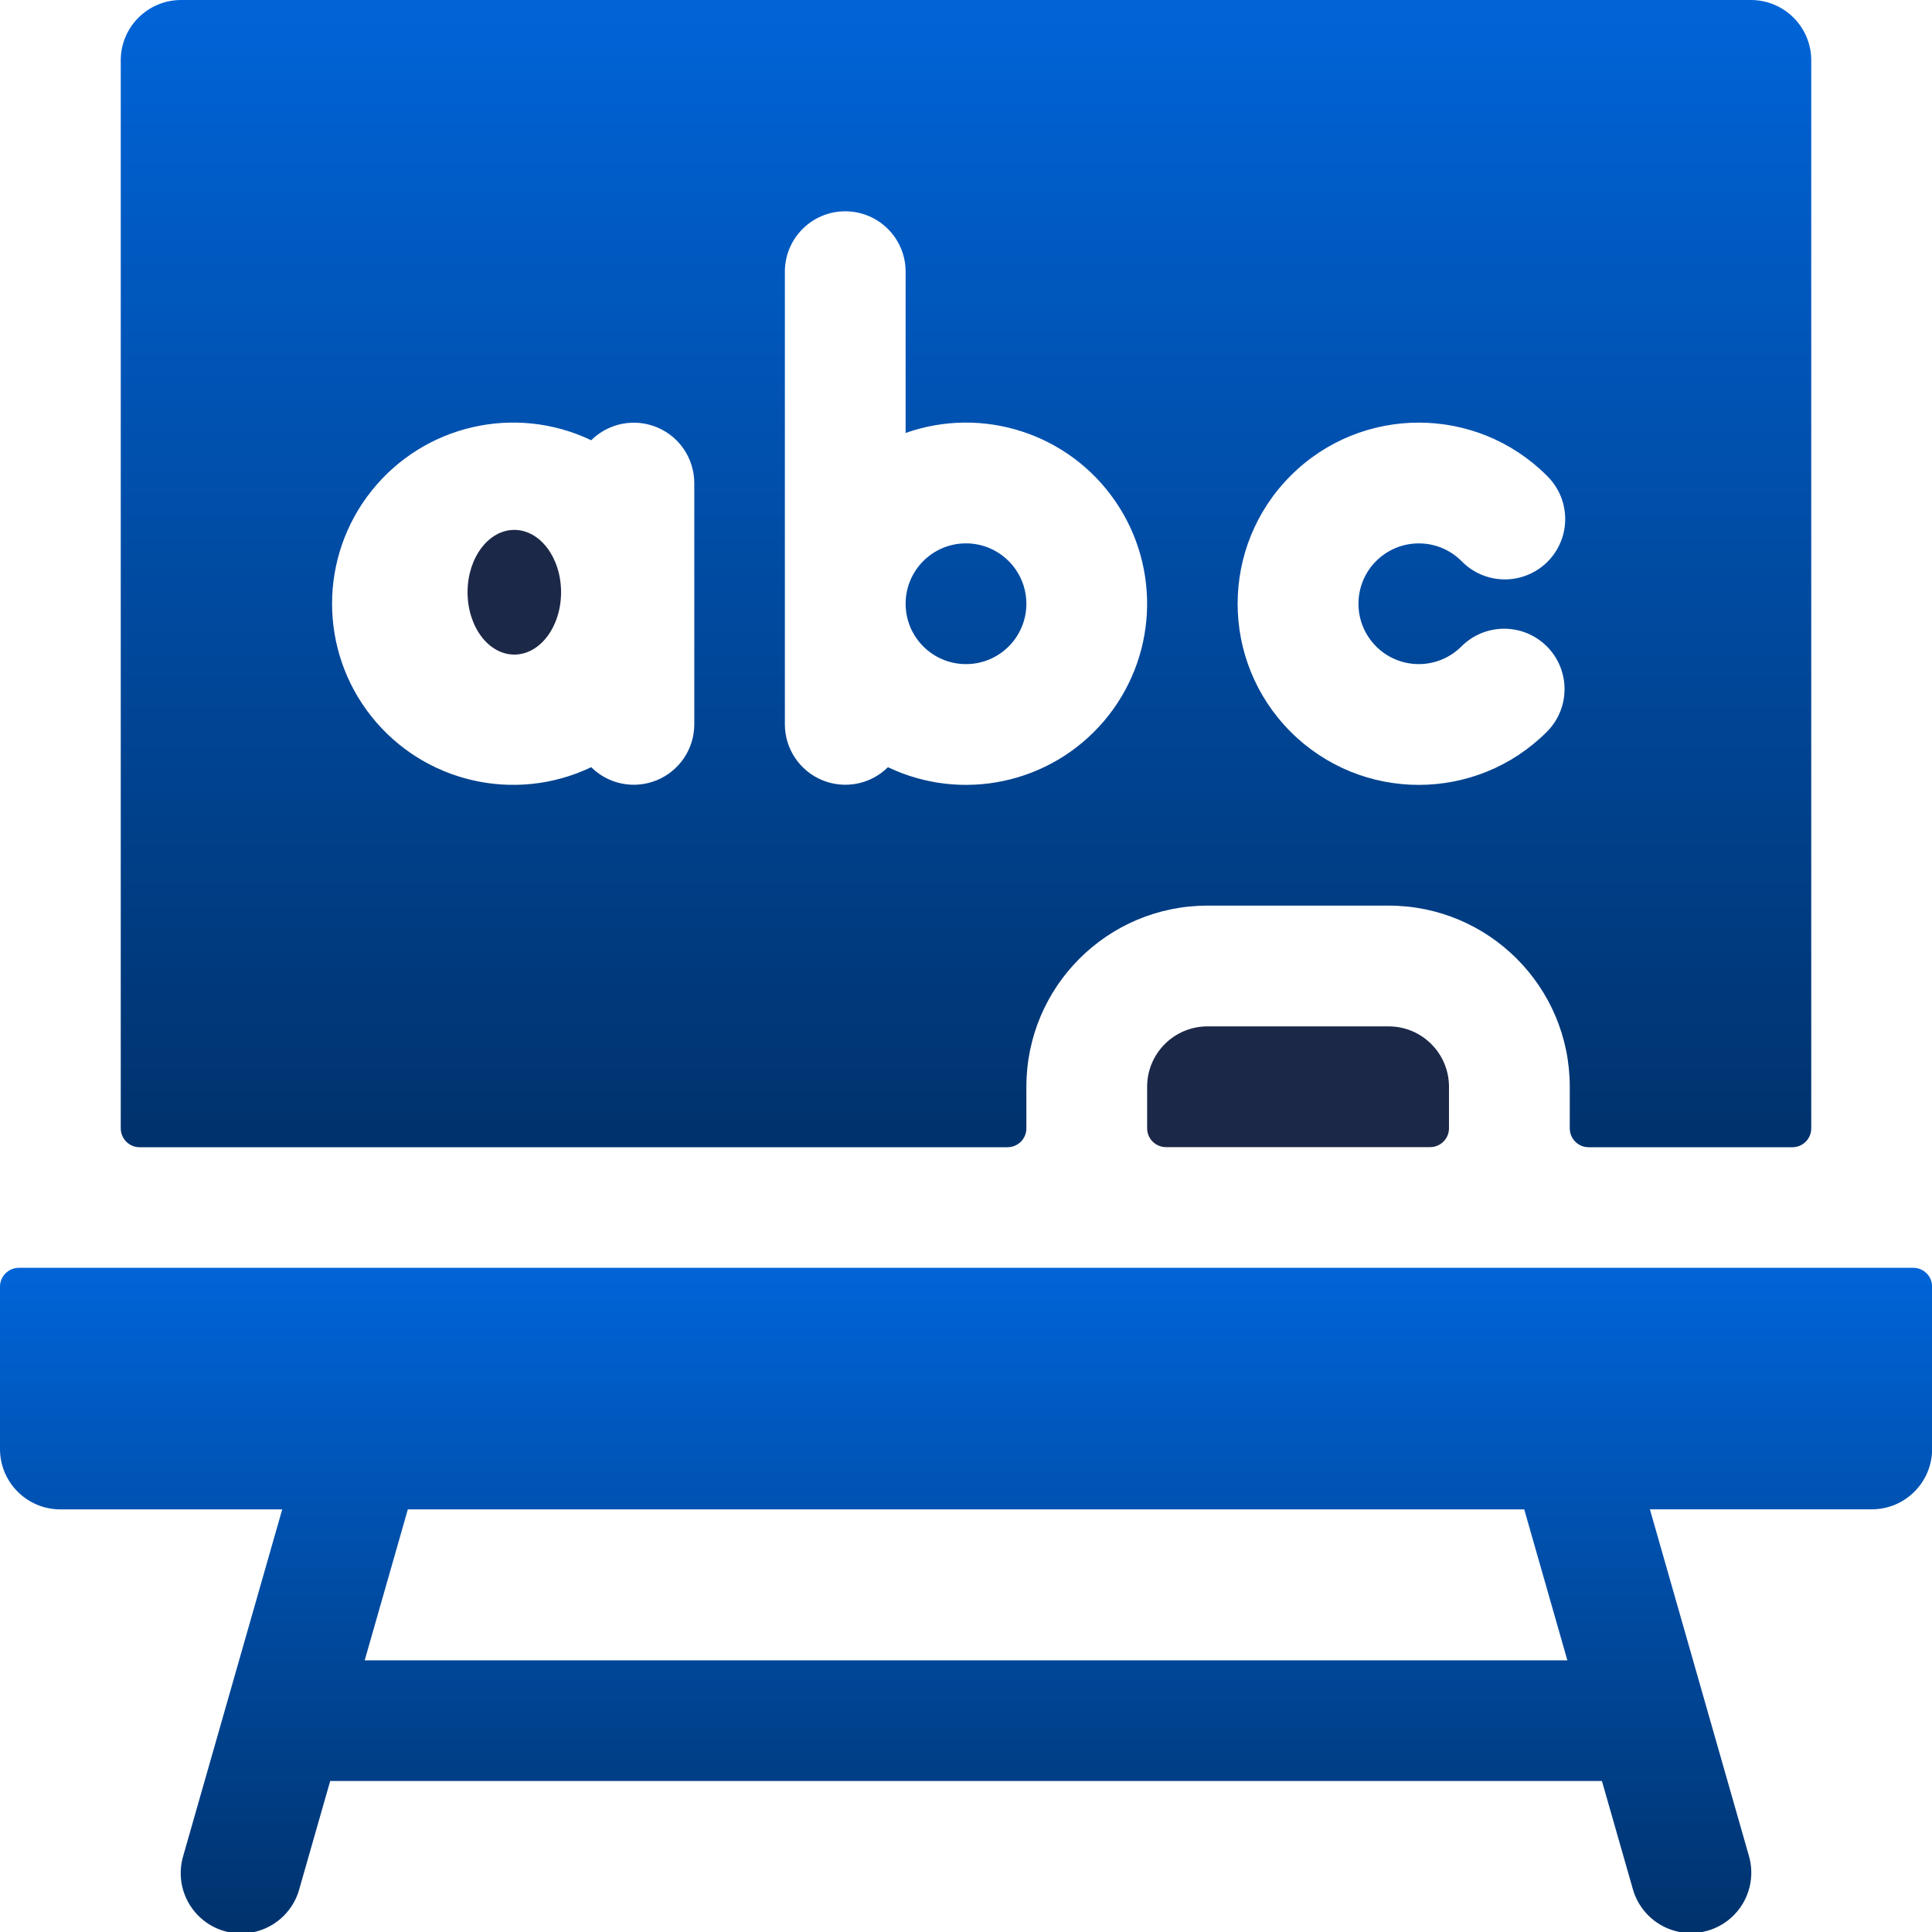
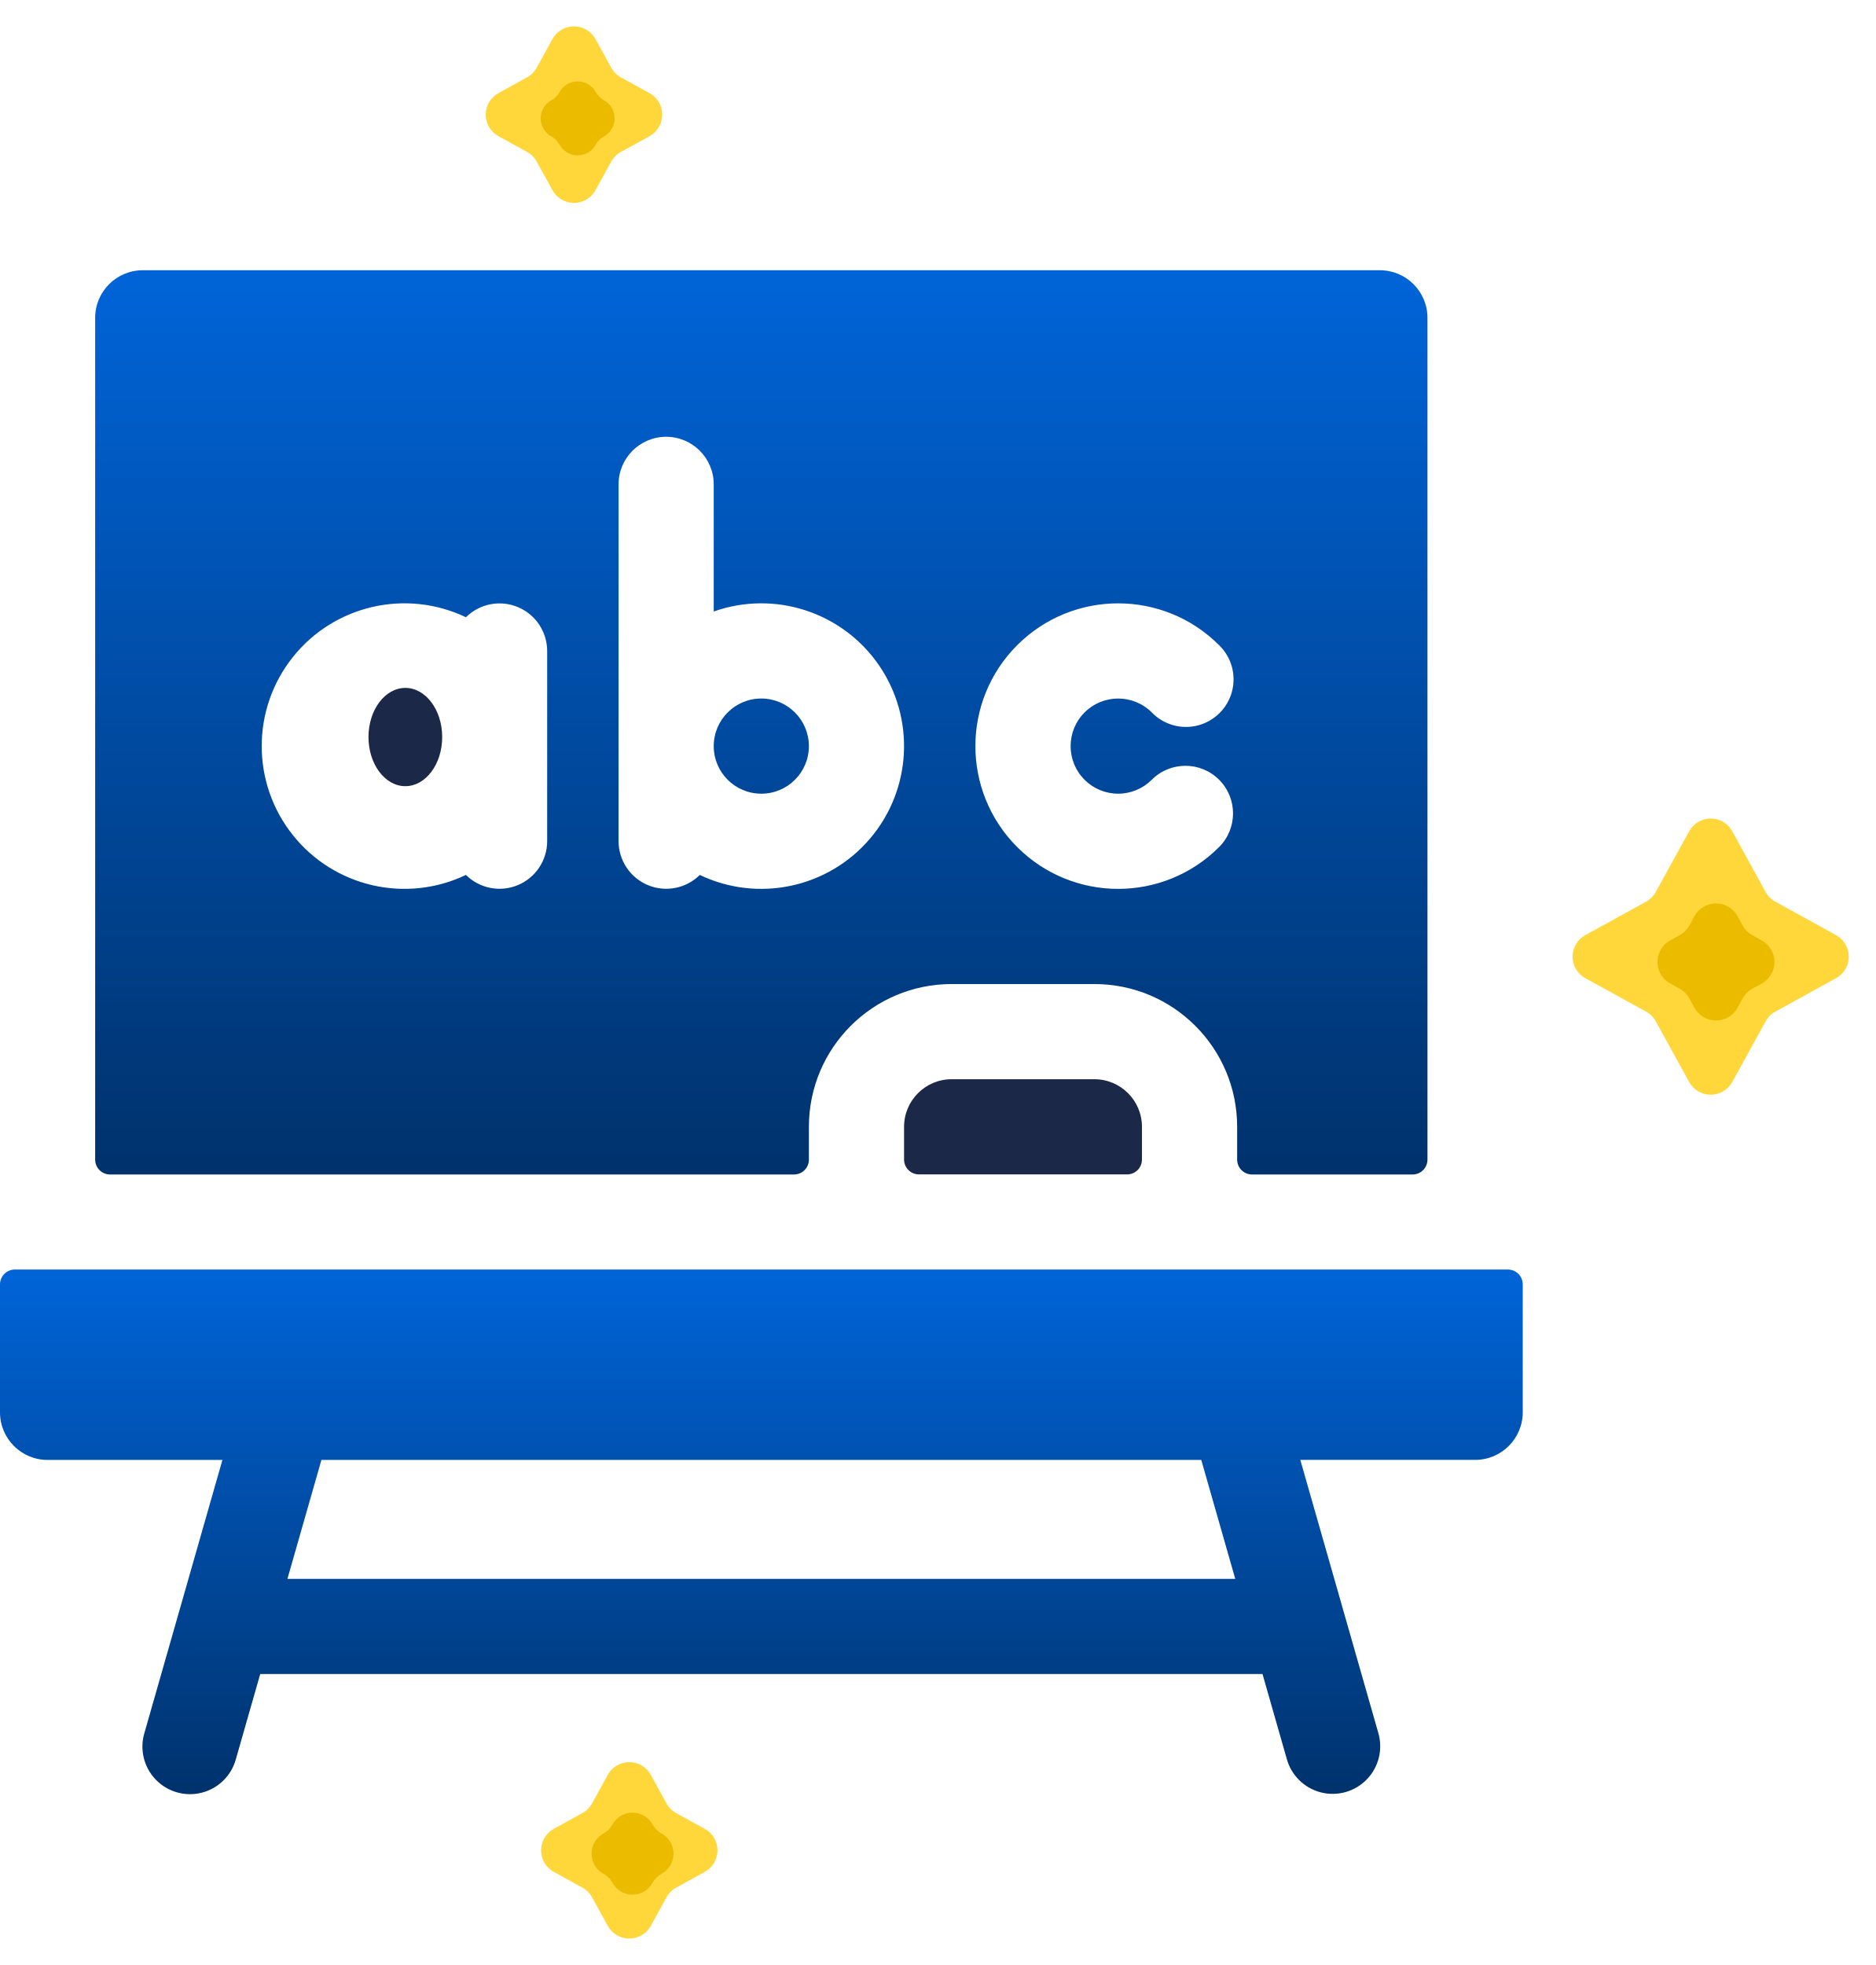
- <svg xmlns="http://www.w3.org/2000/svg" id="whiteboard" width="61.982" height="61.982" viewBox="0 0 61.982 61.982">
+ <svg xmlns="http://www.w3.org/2000/svg" width="76.335" height="79.982" viewBox="0 0 76.335 79.982">
  <defs>
    <linearGradient id="linear-gradient" x1="0.5" x2="0.5" y2="1" gradientUnits="objectBoundingBox">
      <stop offset="0" stop-color="#0064d8" />
      <stop offset="1" stop-color="#00326c" />
    </linearGradient>
  </defs>
-   <path id="Path_28544" data-name="Path 28544" d="M305.937,272A1.937,1.937,0,0,0,304,273.937v1.332a.605.605,0,0,0,.605.605h8.474a.605.605,0,0,0,.605-.605v-1.332A1.937,1.937,0,0,0,311.748,272Z" transform="translate(-267.198 -239.072)" fill="#1c2848" />
-   <ellipse id="Ellipse_5" data-name="Ellipse 5" cx="1.5" cy="2" rx="1.5" ry="2" transform="translate(15 17)" fill="#1c2848" />
-   <path id="Path_28545" data-name="Path 28545" d="M59.117,17.432a1.937,1.937,0,1,0,1.937,1.937A1.94,1.94,0,0,0,59.117,17.432Zm0,0a1.937,1.937,0,1,0,1.937,1.937A1.94,1.94,0,0,0,59.117,17.432ZM84.3,0H33.937A1.937,1.937,0,0,0,32,1.937V36.2a.605.605,0,0,0,.605.605H60.449a.605.605,0,0,0,.605-.605V34.865a5.811,5.811,0,0,1,5.811-5.811h5.811a5.811,5.811,0,0,1,5.811,5.811V36.2a.605.605,0,0,0,.605.605h6.537a.605.605,0,0,0,.605-.605V1.937A1.937,1.937,0,0,0,84.3,0ZM50.4,23.243a1.94,1.94,0,0,1-3.307,1.37,5.811,5.811,0,1,1,0-10.489A1.94,1.94,0,0,1,50.4,15.5Zm6.213,1.37a1.94,1.94,0,0,1-3.307-1.37V8.716a1.937,1.937,0,1,1,3.874,0V13.89a5.811,5.811,0,1,1-.567,10.723Zm15.661-3.875a1.934,1.934,0,0,0,2.738,0,1.937,1.937,0,0,1,2.74,2.74,5.811,5.811,0,1,1,0-8.217A1.937,1.937,0,1,1,75.013,18a1.936,1.936,0,0,0-2.738,2.738ZM59.117,17.432a1.937,1.937,0,1,0,1.937,1.937A1.94,1.94,0,0,0,59.117,17.432Z" transform="translate(-28.126)" fill="url(#linear-gradient)" />
-   <path id="Path_28546" data-name="Path 28546" d="M0,336.605v5.206a1.937,1.937,0,0,0,1.937,1.937H9.054L5.886,354.837A1.937,1.937,0,1,0,9.61,355.9l.983-3.438h40.8l.983,3.438a1.937,1.937,0,1,0,3.724-1.065l-3.168-11.089h7.117a1.937,1.937,0,0,0,1.937-1.937v-5.206a.605.605,0,0,0-.605-.605H.605A.605.605,0,0,0,0,336.605ZM11.7,348.59l1.384-4.842H48.9l1.384,4.842Z" transform="translate(0 -295.324)" fill="url(#linear-gradient)" />
+   <g id="whiteboard" transform="translate(-1300 -3224)">
+     <g id="whiteboard-2" data-name="whiteboard" transform="translate(1300 3235)">
+       <path id="Path_28544" data-name="Path 28544" d="M305.937,272A1.937,1.937,0,0,0,304,273.937v1.332a.605.605,0,0,0,.605.605h8.474a.605.605,0,0,0,.605-.605v-1.332A1.937,1.937,0,0,0,311.748,272Z" transform="translate(-267.198 -239.072)" fill="#1c2848" />
+       <ellipse id="Ellipse_5" data-name="Ellipse 5" cx="1.5" cy="2" rx="1.5" ry="2" transform="translate(15 17)" fill="#1c2848" />
+       <path id="Path_28545" data-name="Path 28545" d="M59.117,17.432a1.937,1.937,0,1,0,1.937,1.937A1.94,1.94,0,0,0,59.117,17.432Zm0,0a1.937,1.937,0,1,0,1.937,1.937A1.94,1.94,0,0,0,59.117,17.432ZM84.3,0H33.937A1.937,1.937,0,0,0,32,1.937V36.2a.605.605,0,0,0,.605.605H60.449a.605.605,0,0,0,.605-.605V34.865a5.811,5.811,0,0,1,5.811-5.811h5.811a5.811,5.811,0,0,1,5.811,5.811V36.2a.605.605,0,0,0,.605.605h6.537a.605.605,0,0,0,.605-.605V1.937A1.937,1.937,0,0,0,84.3,0ZM50.4,23.243a1.94,1.94,0,0,1-3.307,1.37,5.811,5.811,0,1,1,0-10.489A1.94,1.94,0,0,1,50.4,15.5Zm6.213,1.37a1.94,1.94,0,0,1-3.307-1.37V8.716a1.937,1.937,0,1,1,3.874,0V13.89a5.811,5.811,0,1,1-.567,10.723Zm15.661-3.875a1.934,1.934,0,0,0,2.738,0,1.937,1.937,0,0,1,2.74,2.74,5.811,5.811,0,1,1,0-8.217A1.937,1.937,0,1,1,75.013,18a1.936,1.936,0,0,0-2.738,2.738ZM59.117,17.432a1.937,1.937,0,1,0,1.937,1.937A1.94,1.94,0,0,0,59.117,17.432Z" transform="translate(-28.126)" fill="url(#linear-gradient)" />
+       <path id="Path_28546" data-name="Path 28546" d="M0,336.605v5.206a1.937,1.937,0,0,0,1.937,1.937H9.054L5.886,354.837A1.937,1.937,0,1,0,9.61,355.9l.983-3.438h40.8l.983,3.438a1.937,1.937,0,1,0,3.724-1.065l-3.168-11.089h7.117a1.937,1.937,0,0,0,1.937-1.937v-5.206a.605.605,0,0,0-.605-.605H.605A.605.605,0,0,0,0,336.605ZM11.7,348.59l1.384-4.842H48.9l1.384,4.842Z" transform="translate(0 -295.324)" fill="url(#linear-gradient)" />
+     </g>
+     <g id="Group_7596" data-name="Group 7596" transform="translate(969 2854.334)">
+       <g id="Group_80" data-name="Group 80" transform="translate(393.941 401.908)">
+         <path id="Polygon_1" data-name="Polygon 1" d="M5.821,1.592a1,1,0,0,1,1.752,0L8.934,4.065a1,1,0,0,0,.394.394L11.8,5.821a1,1,0,0,1,0,1.752L9.328,8.934a1,1,0,0,0-.394.394L7.573,11.8a1,1,0,0,1-1.752,0L4.459,9.328a1,1,0,0,0-.394-.394L1.592,7.573a1,1,0,0,1,0-1.752L4.065,4.459a1,1,0,0,0,.394-.394Z" fill="#ffd73b" />
+         <path id="Polygon_2" data-name="Polygon 2" d="M2.58,1.592a1,1,0,0,1,1.752,0l.211.384a1,1,0,0,0,.394.394l.384.211a1,1,0,0,1,0,1.752l-.384.211a1,1,0,0,0-.394.394l-.211.384a1,1,0,0,1-1.752,0l-.211-.384a1,1,0,0,0-.394-.394l-.384-.211a1,1,0,0,1,0-1.752l.384-.211a1,1,0,0,0,.394-.394Z" transform="translate(3.456 3.456)" fill="#ebbb00" />
+       </g>
+       <g id="Group_81" data-name="Group 81" transform="translate(351.951 440.317)">
+         <path id="Polygon_1-2" data-name="Polygon 1" d="M3.789,1.592a1,1,0,0,1,1.752,0l.64,1.163a1,1,0,0,0,.394.394l1.163.64a1,1,0,0,1,0,1.752l-1.163.64a1,1,0,0,0-.394.394l-.64,1.163a1,1,0,0,1-1.752,0l-.64-1.163a1,1,0,0,0-.394-.394l-1.163-.64a1,1,0,0,1,0-1.752l1.163-.64a1,1,0,0,0,.394-.394Z" transform="translate(0)" fill="#ffd73b" />
+         <path id="Polygon_2-2" data-name="Polygon 2" d="M1.853,1.486a.933.933,0,0,1,1.635,0h0a.933.933,0,0,0,.368.368h0a.933.933,0,0,1,0,1.635h0a.933.933,0,0,0-.368.368h0a.933.933,0,0,1-1.635,0h0a.933.933,0,0,0-.368-.368h0a.933.933,0,0,1,0-1.635h0a.933.933,0,0,0,.368-.368Z" transform="translate(2.127 2.127)" fill="#ebbb00" />
+       </g>
+       <g id="Group_82" data-name="Group 82" transform="translate(349.697 369.665)">
+         <path id="Polygon_1-3" data-name="Polygon 1" d="M3.791,1.592a1,1,0,0,1,1.752,0l.641,1.165a1,1,0,0,0,.394.394l1.165.641a1,1,0,0,1,0,1.752l-1.165.641a1,1,0,0,0-.394.394L5.543,7.743a1,1,0,0,1-1.752,0L3.15,6.578a1,1,0,0,0-.394-.394L1.592,5.543a1,1,0,0,1,0-1.752L2.756,3.15a1,1,0,0,0,.394-.394Z" transform="translate(0 0)" fill="#ffd73b" />
+         <path id="Polygon_2-3" data-name="Polygon 2" d="M1.671,1.34a.842.842,0,0,1,1.475,0h0a.842.842,0,0,0,.332.332h0a.842.842,0,0,1,0,1.475h0a.842.842,0,0,0-.332.332h0a.842.842,0,0,1-1.475,0h0a.842.842,0,0,0-.332-.332h0a.842.842,0,0,1,0-1.475h0a.842.842,0,0,0,.332-.332Z" transform="translate(2.409 2.409)" fill="#ebbb00" />
+       </g>
+     </g>
+   </g>
</svg>
